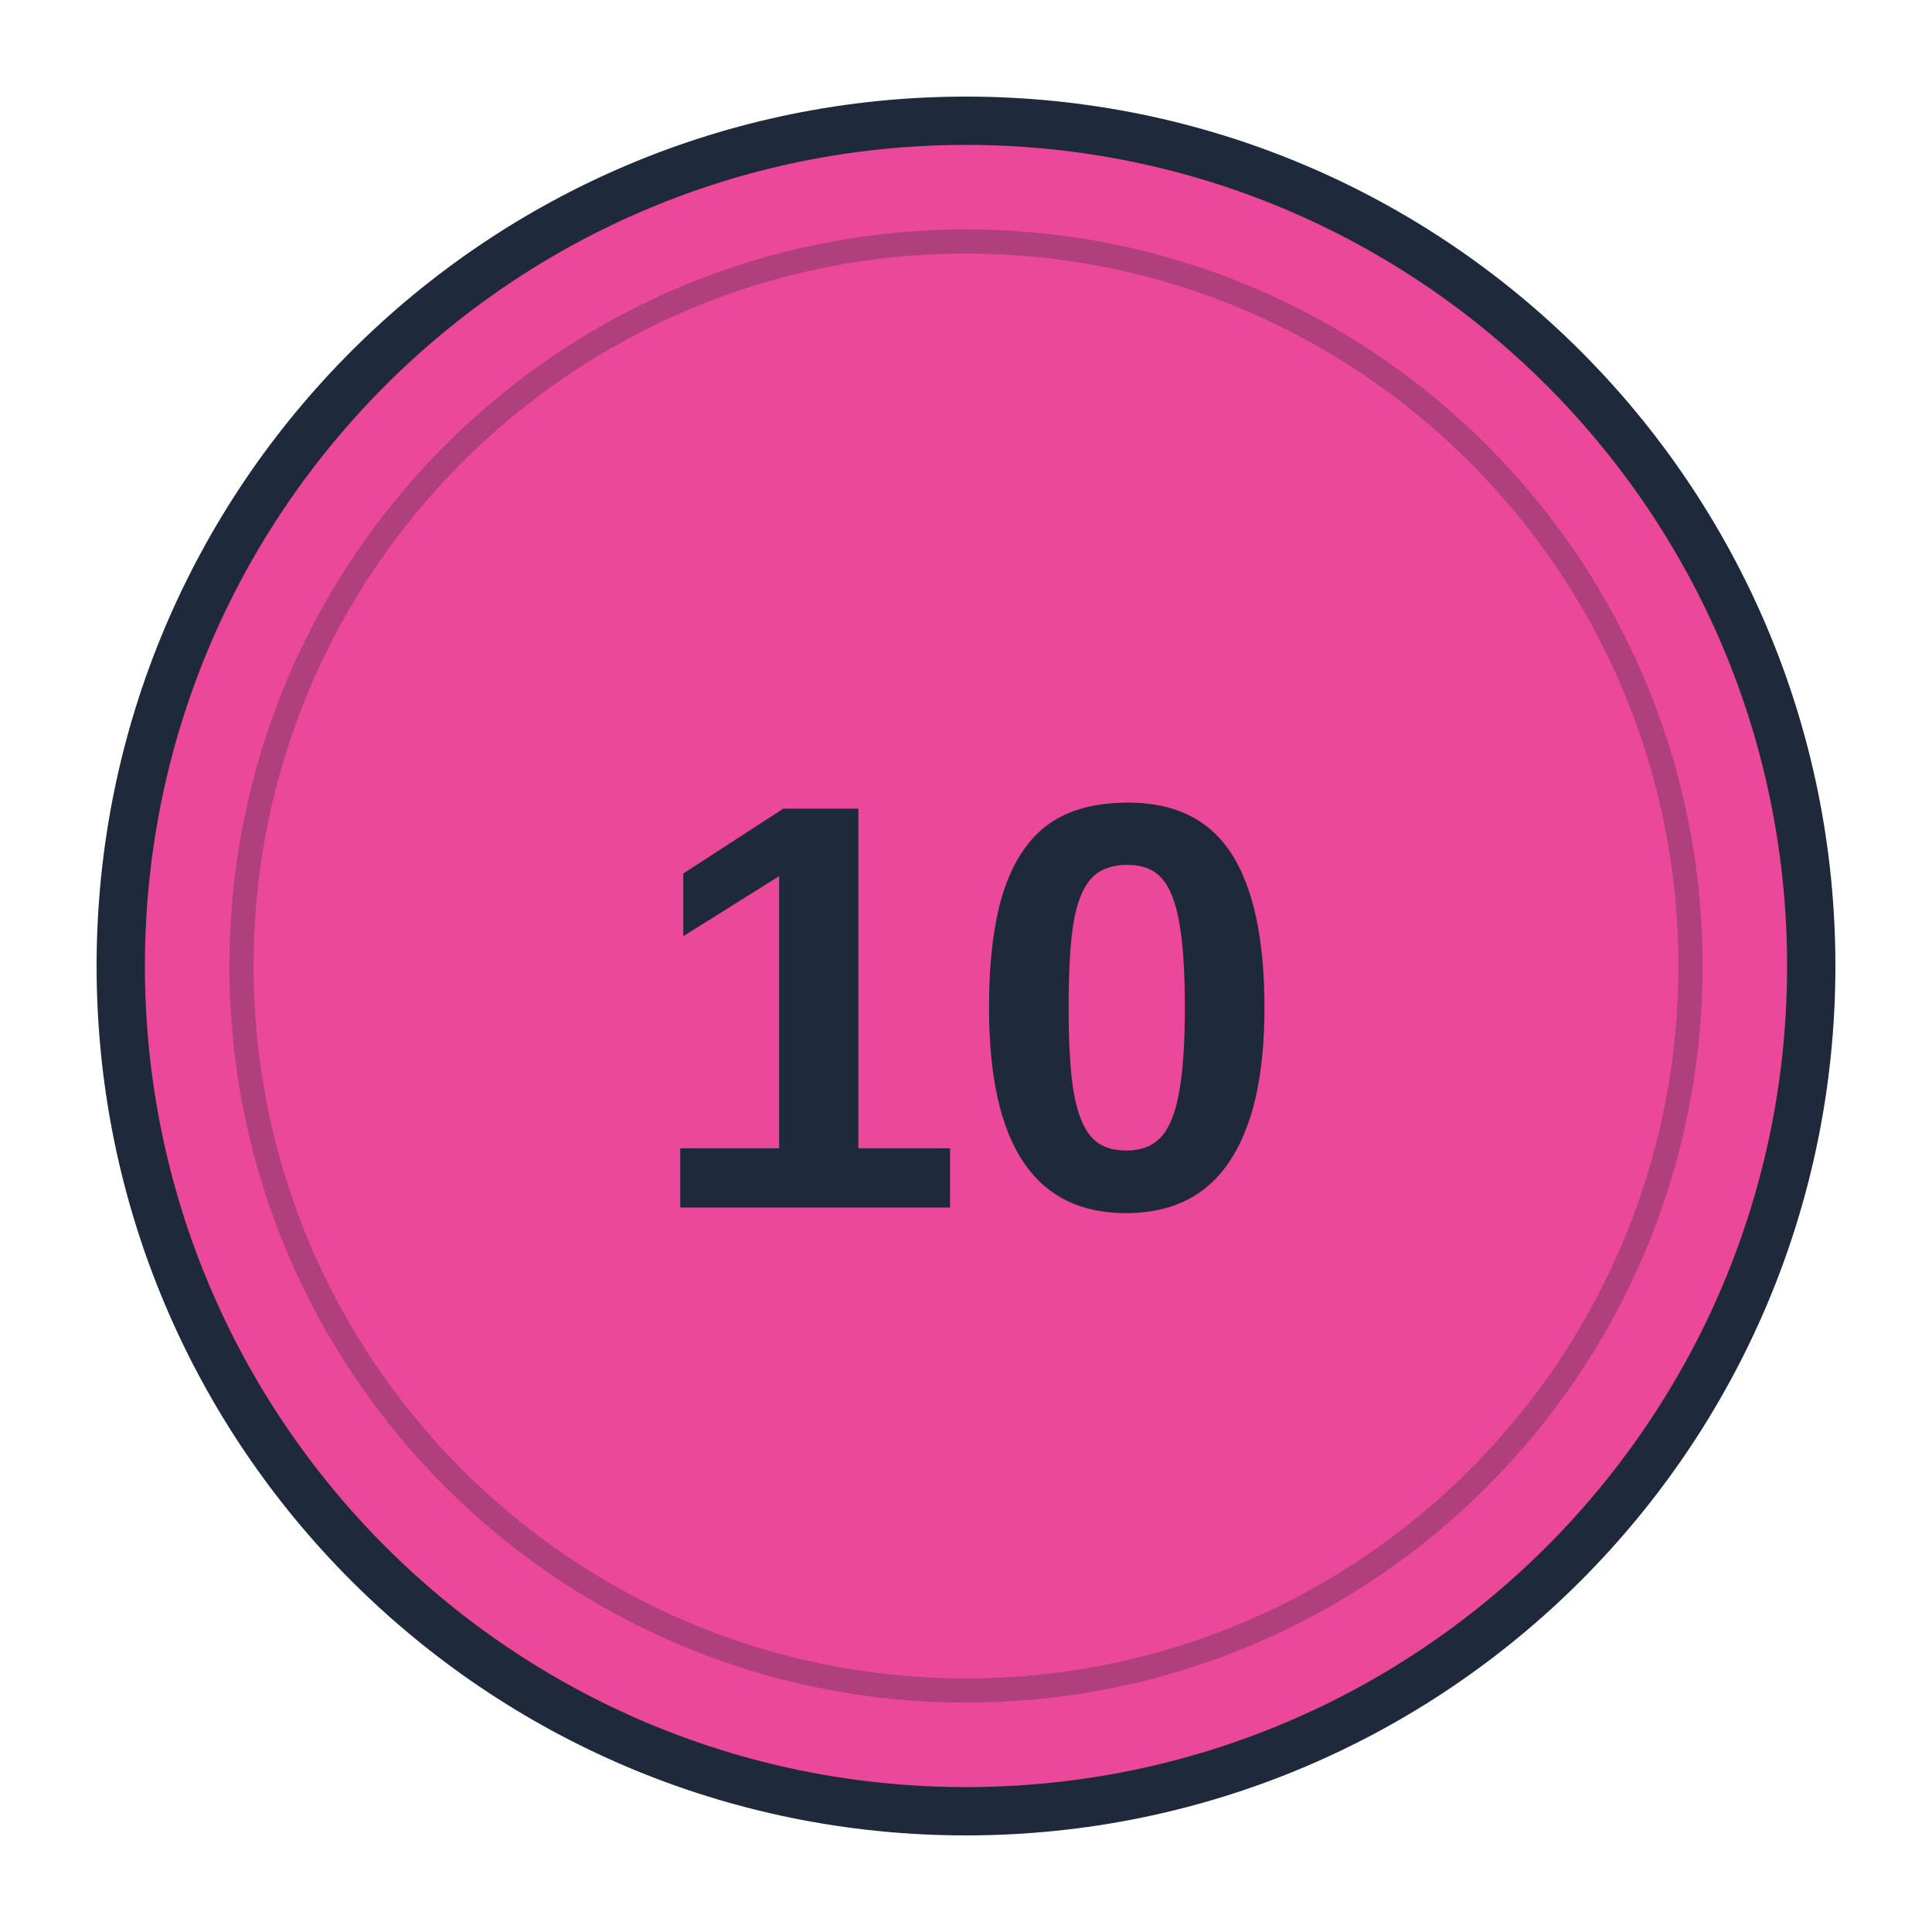
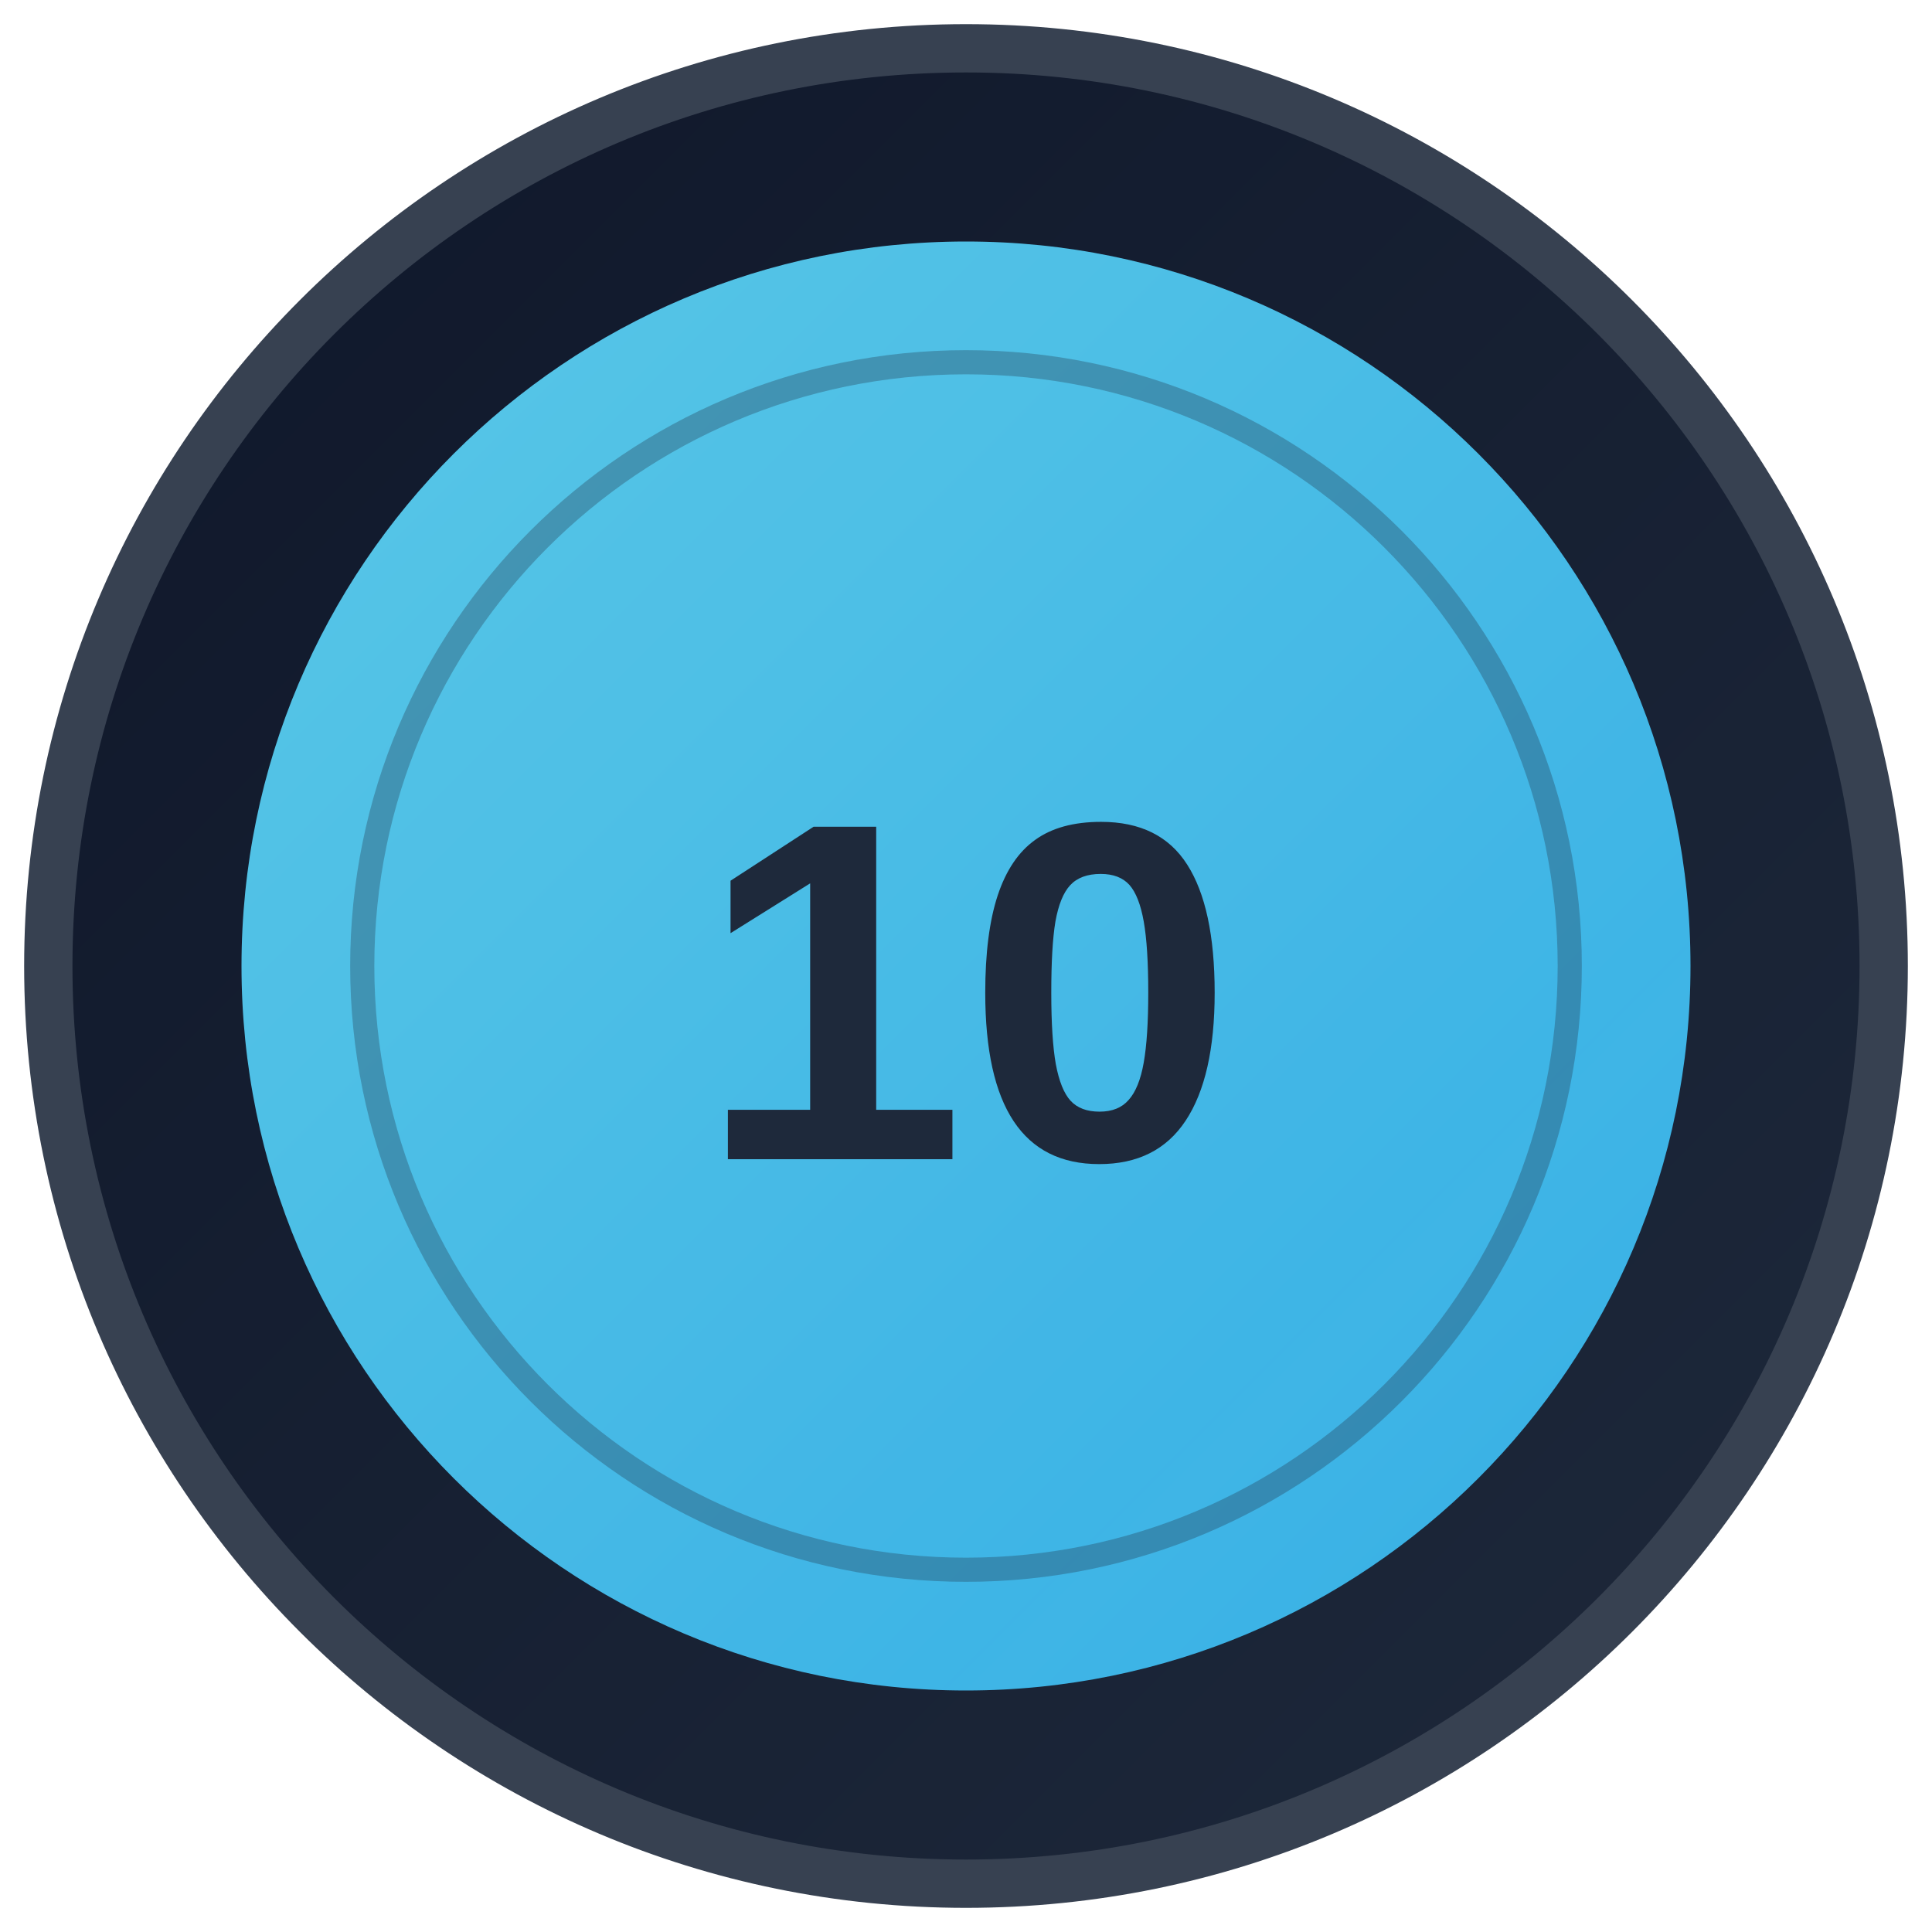
<svg xmlns="http://www.w3.org/2000/svg" width="80" height="80">
-   <circle cx="40" cy="40" r="35" fill="#ec4899" stroke="#1e293b" stroke-width="2" />
-   <text x="40" y="50" fill="#1e293b" font-family="Arial, sans-serif" font-size="24" font-weight="bold" text-anchor="middle">10</text>
-   <circle cx="40" cy="40" r="30" fill="none" stroke="#1e293b" stroke-width="1" opacity="0.3" />
+   <defs>
+     <linearGradient id="darkBg10" x1="0%" y1="0%" x2="100%" y2="100%">
+       <stop offset="0%" style="stop-color:#0f172a;stop-opacity:1" />
+       <stop offset="100%" style="stop-color:#1e293b;stop-opacity:1" />
+     </linearGradient>
+     <linearGradient id="weekGradient10" x1="0%" y1="0%" x2="100%" y2="100%">
+       <stop offset="0%" style="stop-color:#61DAFB;stop-opacity:1" />
+       <stop offset="100%" style="stop-color:#38bdf8;stop-opacity:1" />
+     </linearGradient>
+   </defs>
+   <circle cx="40" cy="40" r="38" fill="url(#darkBg10)" stroke="#374151" stroke-width="2" />
+   <circle cx="40" cy="40" r="30" fill="url(#weekGradient10)" opacity="0.9" />
+   <text x="40" y="48" fill="#1e293b" font-family="Arial, sans-serif" font-size="20" font-weight="bold" text-anchor="middle">10</text>
+   <circle cx="40" cy="40" r="25" fill="none" stroke="#1e293b" stroke-width="1" opacity="0.3" />
</svg>
